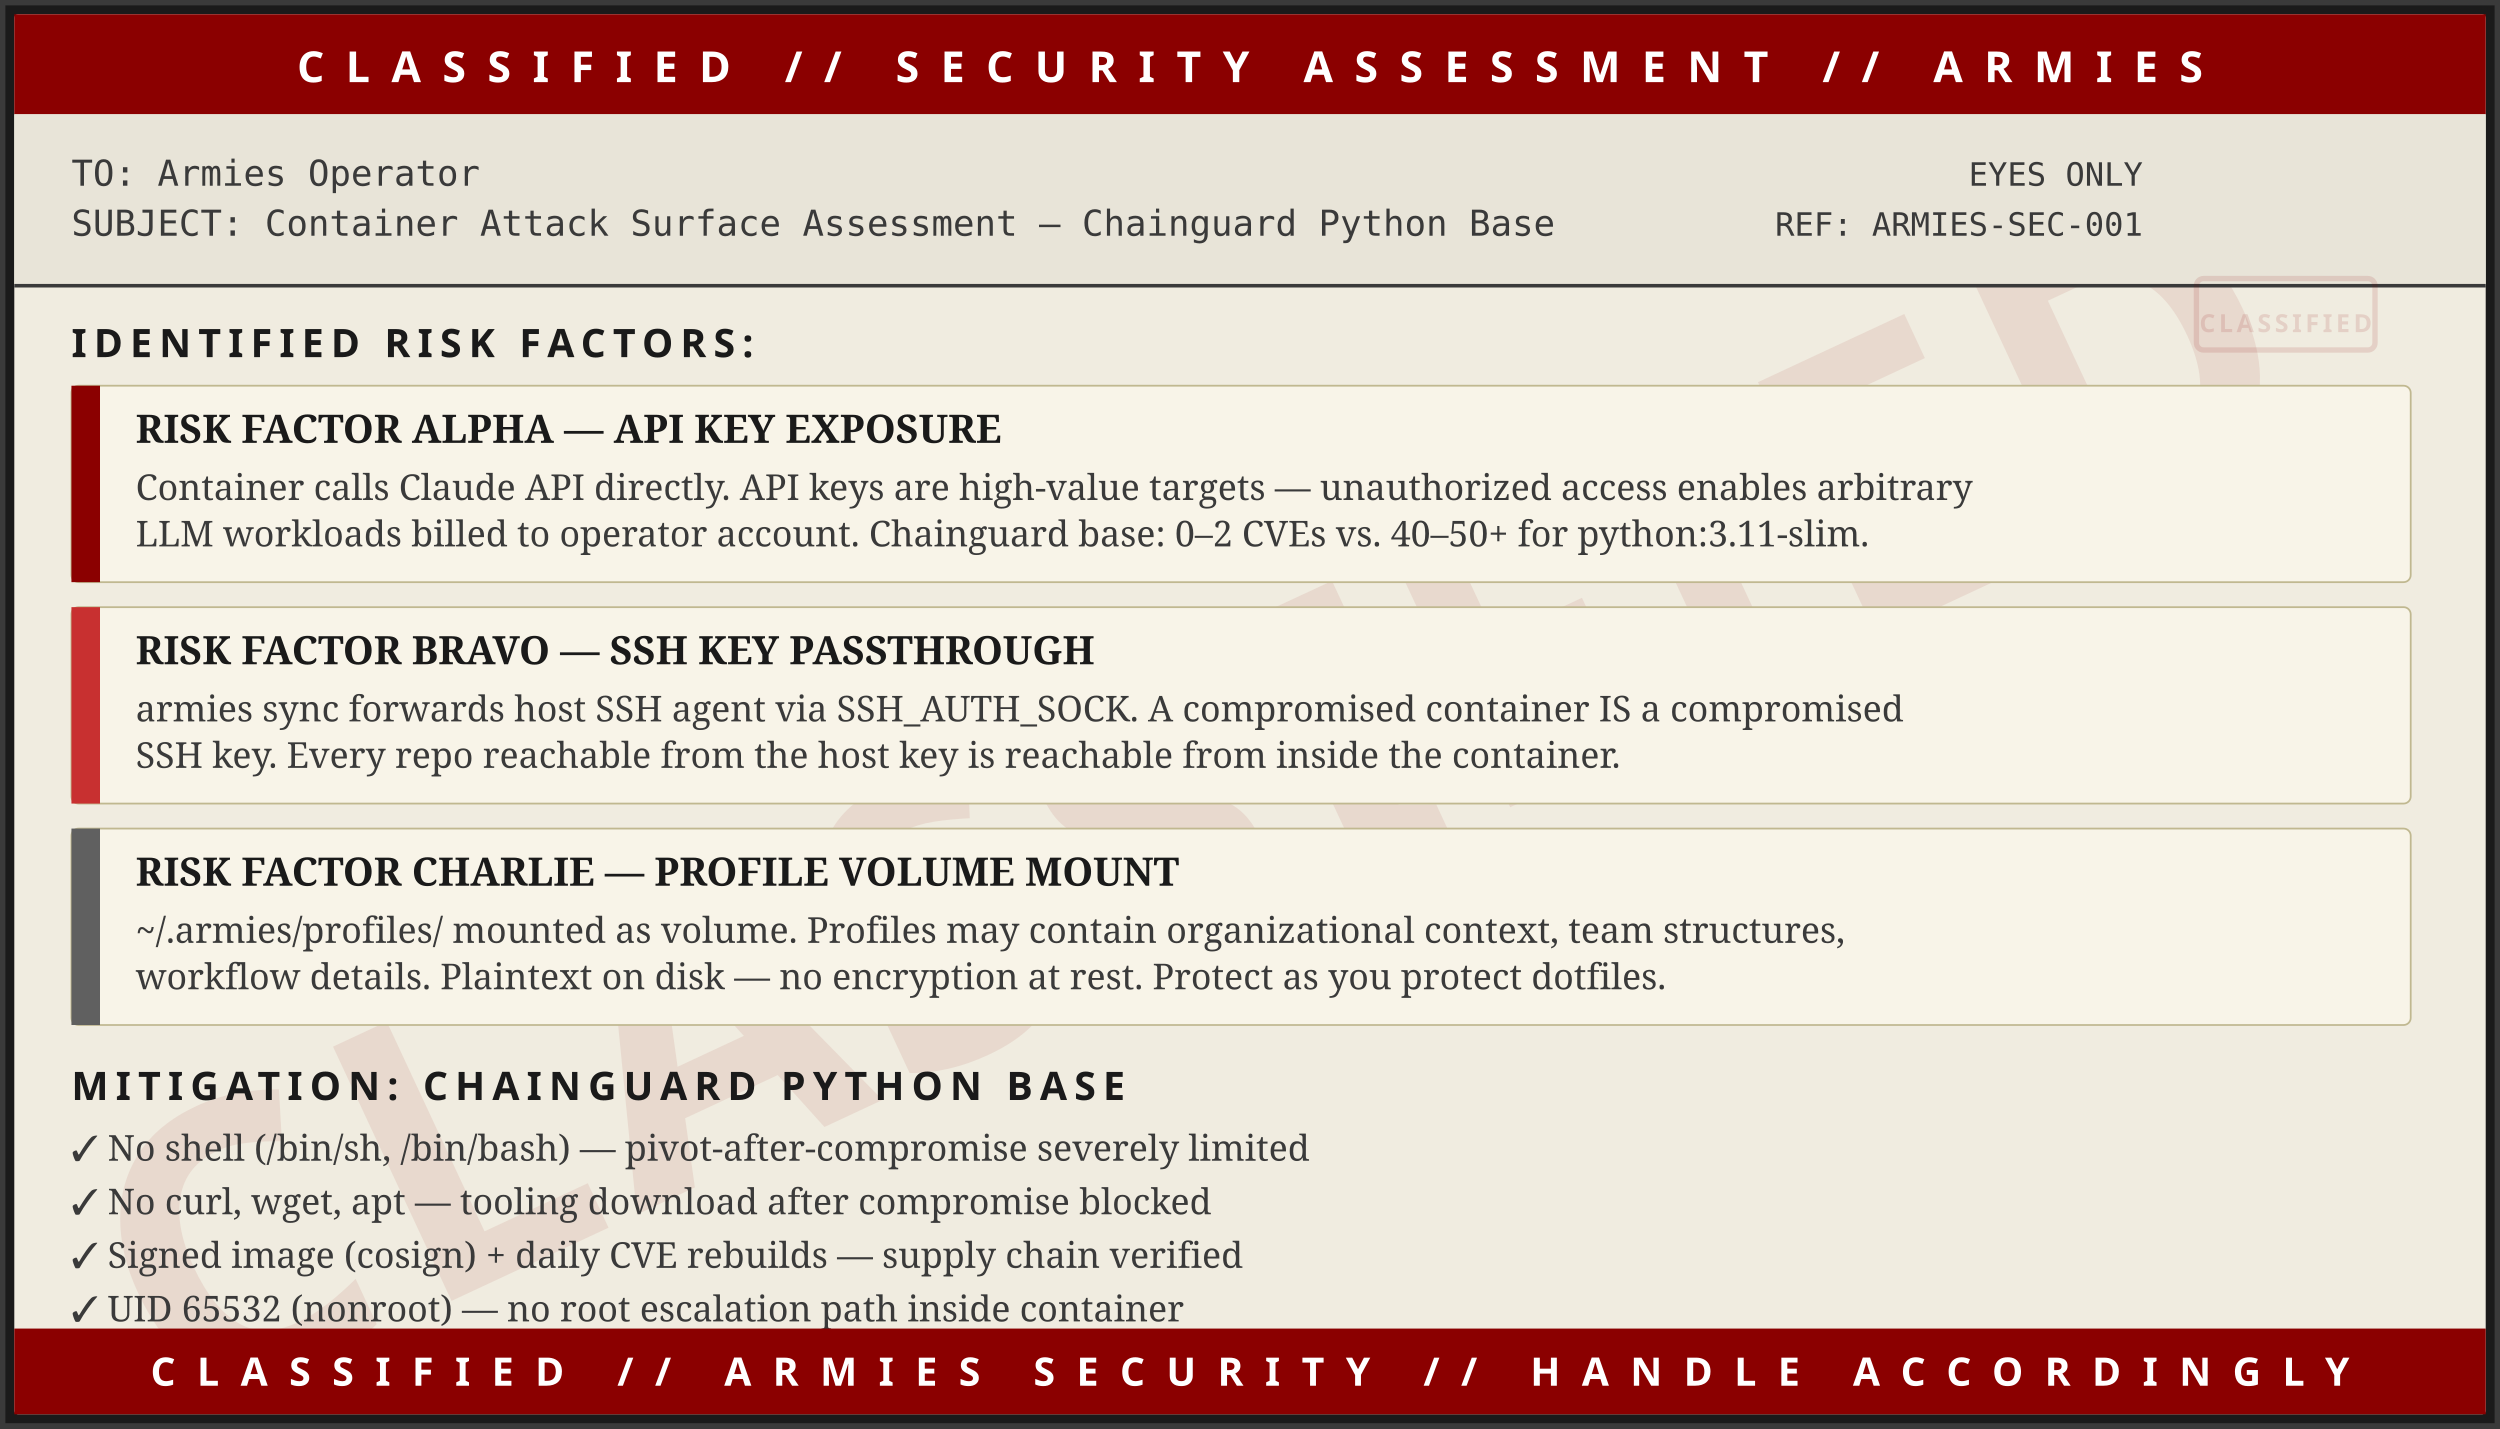
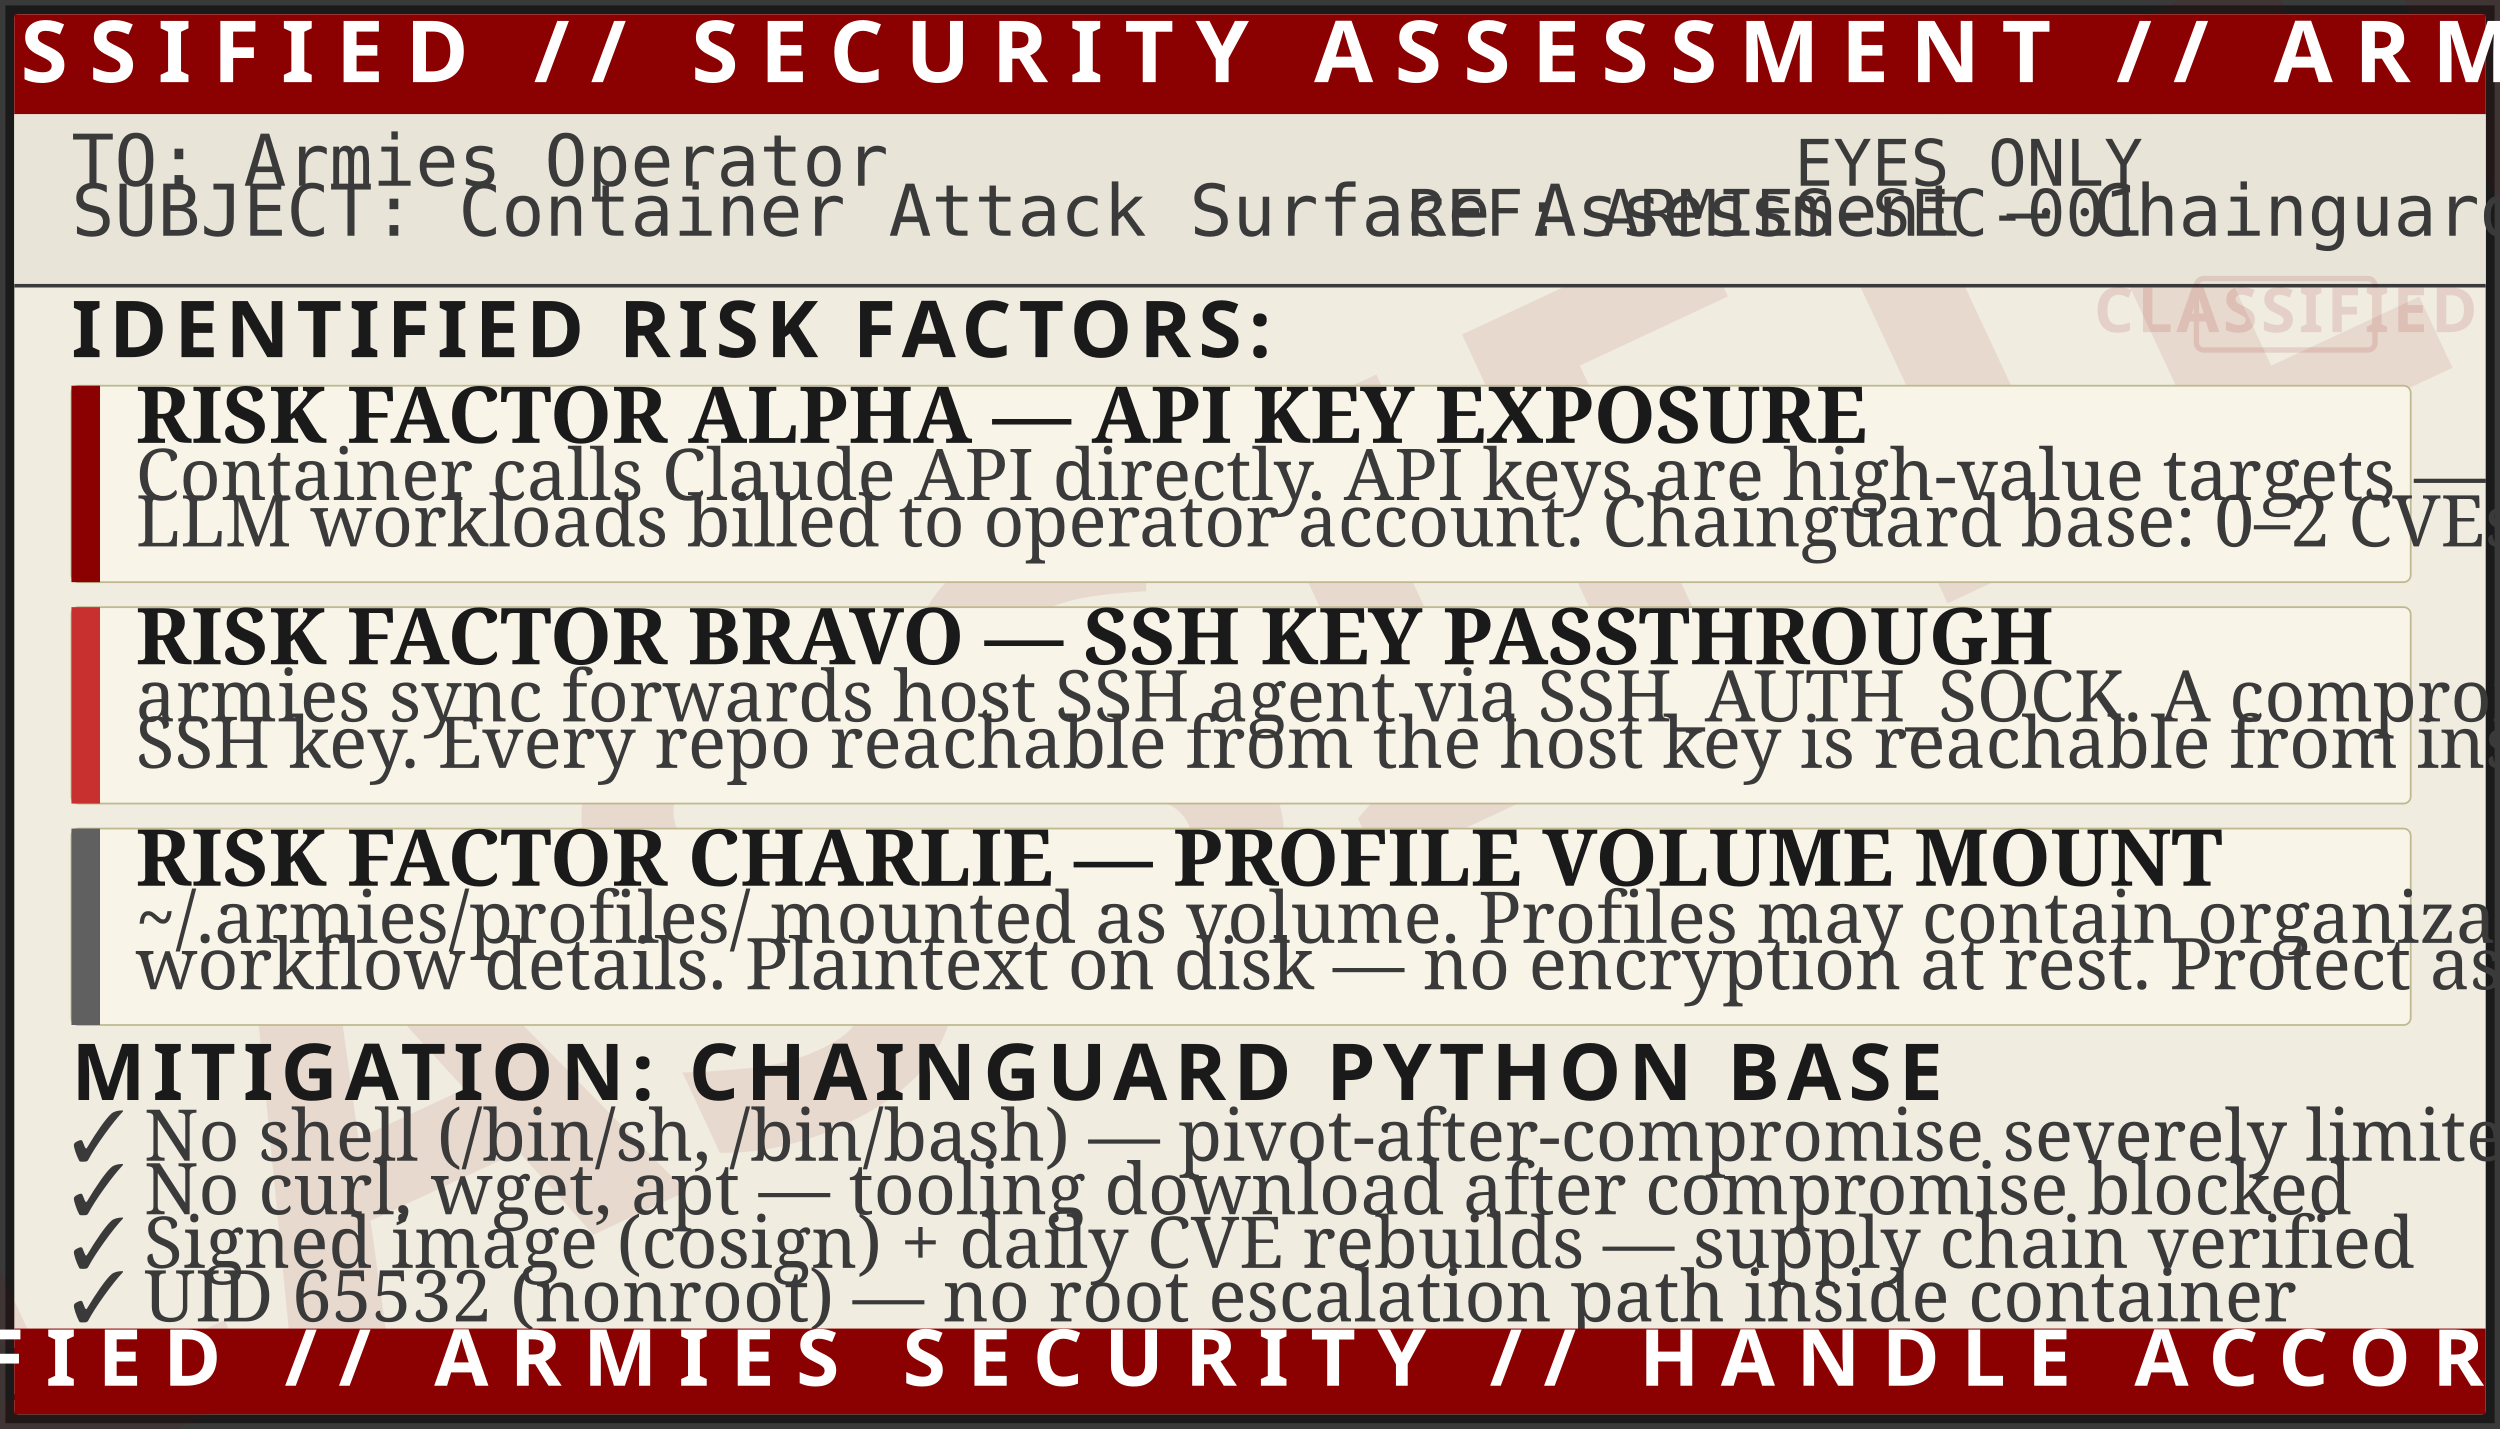
<svg xmlns="http://www.w3.org/2000/svg" viewBox="0 0 700 400" width="700" height="400">
  <rect width="700" height="400" fill="#1a1a1a" />
  <rect x="0" y="0" width="700" height="400" fill="none" stroke="#3a3a3a" stroke-width="3" />
  <rect x="4" y="4" width="692" height="392" fill="#f0ece0" rx="1" />
-   <text x="350" y="260" font-family="sans-serif" font-size="110" font-weight="bold" fill="#8b0000" text-anchor="middle" transform="rotate(-25, 350, 260)" opacity="0.08" letter-spacing="5">CLASSIFIED</text>
+   <text x="350" y="260" font-family="sans-serif" font-size="176" font-weight="bold" fill="#8b0000" text-anchor="middle" transform="rotate(-25, 350, 260)" opacity="0.08" letter-spacing="5">CLASSIFIED</text>
  <rect x="4" y="4" width="692" height="28" fill="#8b0000" />
-   <text x="350" y="23" font-family="sans-serif" font-size="12" font-weight="bold" fill="#ffffff" text-anchor="middle" letter-spacing="6">CLASSIFIED // SECURITY ASSESSMENT // ARMIES</text>
+   <text x="350" y="23" font-family="sans-serif" font-size="24" font-weight="bold" fill="#ffffff" text-anchor="middle" letter-spacing="6">CLASSIFIED // SECURITY ASSESSMENT // ARMIES</text>
  <rect x="4" y="32" width="692" height="48" fill="#e8e4d8" />
-   <text x="20" y="52" font-family="monospace" font-size="10" fill="#3a3a3a">TO: Armies Operator</text>
-   <text x="20" y="66" font-family="monospace" font-size="10" fill="#3a3a3a">SUBJECT: Container Attack Surface Assessment — Chainguard Python Base</text>
-   <text x="600" y="52" font-family="monospace" font-size="9" fill="#3a3a3a" text-anchor="end">EYES ONLY</text>
-   <text x="600" y="66" font-family="monospace" font-size="9" fill="#3a3a3a" text-anchor="end">REF: ARMIES-SEC-001</text>
+   <text x="20" y="52" font-family="monospace" font-size="20" fill="#3a3a3a">TO: Armies Operator</text>
+   <text x="20" y="66" font-family="monospace" font-size="20" fill="#3a3a3a">SUBJECT: Container Attack Surface Assessment — Chainguard Python Base</text>
+   <text x="600" y="52" font-family="monospace" font-size="18" fill="#3a3a3a" text-anchor="end">EYES ONLY</text>
+   <text x="600" y="66" font-family="monospace" font-size="18" fill="#3a3a3a" text-anchor="end">REF: ARMIES-SEC-001</text>
  <line x1="4" y1="80" x2="696" y2="80" stroke="#3a3a3a" stroke-width="1" />
-   <text x="20" y="100" font-family="sans-serif" font-size="11" font-weight="bold" fill="#1a1a1a" letter-spacing="2">IDENTIFIED RISK FACTORS:</text>
+   <text x="20" y="100" font-family="sans-serif" font-size="22" font-weight="bold" fill="#1a1a1a" letter-spacing="2">IDENTIFIED RISK FACTORS:</text>
  <rect x="20" y="108" width="655" height="55" fill="#f8f4e8" stroke="#c0b890" stroke-width="0.5" rx="2" />
  <rect x="20" y="108" width="8" height="55" fill="#8b0000" />
-   <text x="38" y="124" font-family="serif" font-size="11" font-weight="bold" fill="#1a1a1a">RISK FACTOR ALPHA — API KEY EXPOSURE</text>
-   <text x="38" y="140" font-family="serif" font-size="10" fill="#3a3a3a">Container calls Claude API directly. API keys are high-value targets — unauthorized access enables arbitrary</text>
-   <text x="38" y="153" font-family="serif" font-size="10" fill="#3a3a3a">LLM workloads billed to operator account. Chainguard base: 0–2 CVEs vs. 40–50+ for python:3.11-slim.</text>
+   <text x="38" y="124" font-family="serif" font-size="22" font-weight="bold" fill="#1a1a1a">RISK FACTOR ALPHA — API KEY EXPOSURE</text>
+   <text x="38" y="140" font-family="serif" font-size="20" fill="#3a3a3a">Container calls Claude API directly. API keys are high-value targets — unauthorized access enables arbitrary</text>
+   <text x="38" y="153" font-family="serif" font-size="20" fill="#3a3a3a">LLM workloads billed to operator account. Chainguard base: 0–2 CVEs vs. 40–50+ for python:3.11-slim.</text>
  <rect x="20" y="170" width="655" height="55" fill="#f8f4e8" stroke="#c0b890" stroke-width="0.5" rx="2" />
  <rect x="20" y="170" width="8" height="55" fill="#c83030" />
-   <text x="38" y="186" font-family="serif" font-size="11" font-weight="bold" fill="#1a1a1a">RISK FACTOR BRAVO — SSH KEY PASSTHROUGH</text>
-   <text x="38" y="202" font-family="serif" font-size="10" fill="#3a3a3a">armies sync forwards host SSH agent via SSH_AUTH_SOCK. A compromised container IS a compromised</text>
-   <text x="38" y="215" font-family="serif" font-size="10" fill="#3a3a3a">SSH key. Every repo reachable from the host key is reachable from inside the container.</text>
+   <text x="38" y="186" font-family="serif" font-size="22" font-weight="bold" fill="#1a1a1a">RISK FACTOR BRAVO — SSH KEY PASSTHROUGH</text>
+   <text x="38" y="202" font-family="serif" font-size="20" fill="#3a3a3a">armies sync forwards host SSH agent via SSH_AUTH_SOCK. A compromised container IS a compromised</text>
+   <text x="38" y="215" font-family="serif" font-size="20" fill="#3a3a3a">SSH key. Every repo reachable from the host key is reachable from inside the container.</text>
  <rect x="20" y="232" width="655" height="55" fill="#f8f4e8" stroke="#c0b890" stroke-width="0.5" rx="2" />
  <rect x="20" y="232" width="8" height="55" fill="#606060" />
-   <text x="38" y="248" font-family="serif" font-size="11" font-weight="bold" fill="#1a1a1a">RISK FACTOR CHARLIE — PROFILE VOLUME MOUNT</text>
-   <text x="38" y="264" font-family="serif" font-size="10" fill="#3a3a3a">~/.armies/profiles/ mounted as volume. Profiles may contain organizational context, team structures,</text>
-   <text x="38" y="277" font-family="serif" font-size="10" fill="#3a3a3a">workflow details. Plaintext on disk — no encryption at rest. Protect as you protect dotfiles.</text>
-   <text x="20" y="308" font-family="sans-serif" font-size="11" font-weight="bold" fill="#1a1a1a" letter-spacing="2">MITIGATION: CHAINGUARD PYTHON BASE</text>
-   <g font-family="serif" font-size="10" fill="#3a3a3a">
+   <text x="38" y="248" font-family="serif" font-size="22" font-weight="bold" fill="#1a1a1a">RISK FACTOR CHARLIE — PROFILE VOLUME MOUNT</text>
+   <text x="38" y="264" font-family="serif" font-size="20" fill="#3a3a3a">~/.armies/profiles/ mounted as volume. Profiles may contain organizational context, team structures,</text>
+   <text x="38" y="277" font-family="serif" font-size="20" fill="#3a3a3a">workflow details. Plaintext on disk — no encryption at rest. Protect as you protect dotfiles.</text>
+   <text x="20" y="308" font-family="sans-serif" font-size="22" font-weight="bold" fill="#1a1a1a" letter-spacing="2">MITIGATION: CHAINGUARD PYTHON BASE</text>
+   <g font-family="serif" font-size="20" fill="#3a3a3a">
    <text x="20" y="325">✓  No shell (/bin/sh, /bin/bash) — pivot-after-compromise severely limited</text>
    <text x="20" y="340">✓  No curl, wget, apt — tooling download after compromise blocked</text>
    <text x="20" y="355">✓  Signed image (cosign) + daily CVE rebuilds — supply chain verified</text>
    <text x="20" y="370">✓  UID 65532 (nonroot) — no root escalation path inside container</text>
  </g>
  <rect x="20" y="382" width="300" height="12" fill="#1a1a1a" rx="1" />
-   <text x="175" y="392" font-family="monospace" font-size="8" fill="#1a1a1a" text-anchor="middle">REDACTED — SEE SUPPLEMENTAL ANNEX</text>
+   <text x="175" y="392" font-family="monospace" font-size="20" fill="#1a1a1a" text-anchor="middle">REDACTED — SEE SUPPLEMENTAL ANNEX</text>
  <rect x="4" y="372" width="692" height="24" fill="#8b0000" />
-   <text x="350" y="388" font-family="sans-serif" font-size="11" font-weight="bold" fill="#ffffff" text-anchor="middle" letter-spacing="6">CLASSIFIED // ARMIES SECURITY // HANDLE ACCORDINGLY</text>
+   <text x="350" y="388" font-family="sans-serif" font-size="22" font-weight="bold" fill="#ffffff" text-anchor="middle" letter-spacing="6">CLASSIFIED // ARMIES SECURITY // HANDLE ACCORDINGLY</text>
  <g transform="translate(640, 90)" opacity="0.12">
    <rect x="-25" y="-12" width="50" height="20" fill="none" stroke="#8b0000" stroke-width="1.5" rx="2" />
-     <text x="0" y="3" font-family="sans-serif" font-size="7" font-weight="bold" fill="#8b0000" text-anchor="middle" letter-spacing="1">CLASSIFIED</text>
+     <text x="0" y="3" font-family="sans-serif" font-size="17.5" font-weight="bold" fill="#8b0000" text-anchor="middle" letter-spacing="1">CLASSIFIED</text>
  </g>
</svg>
